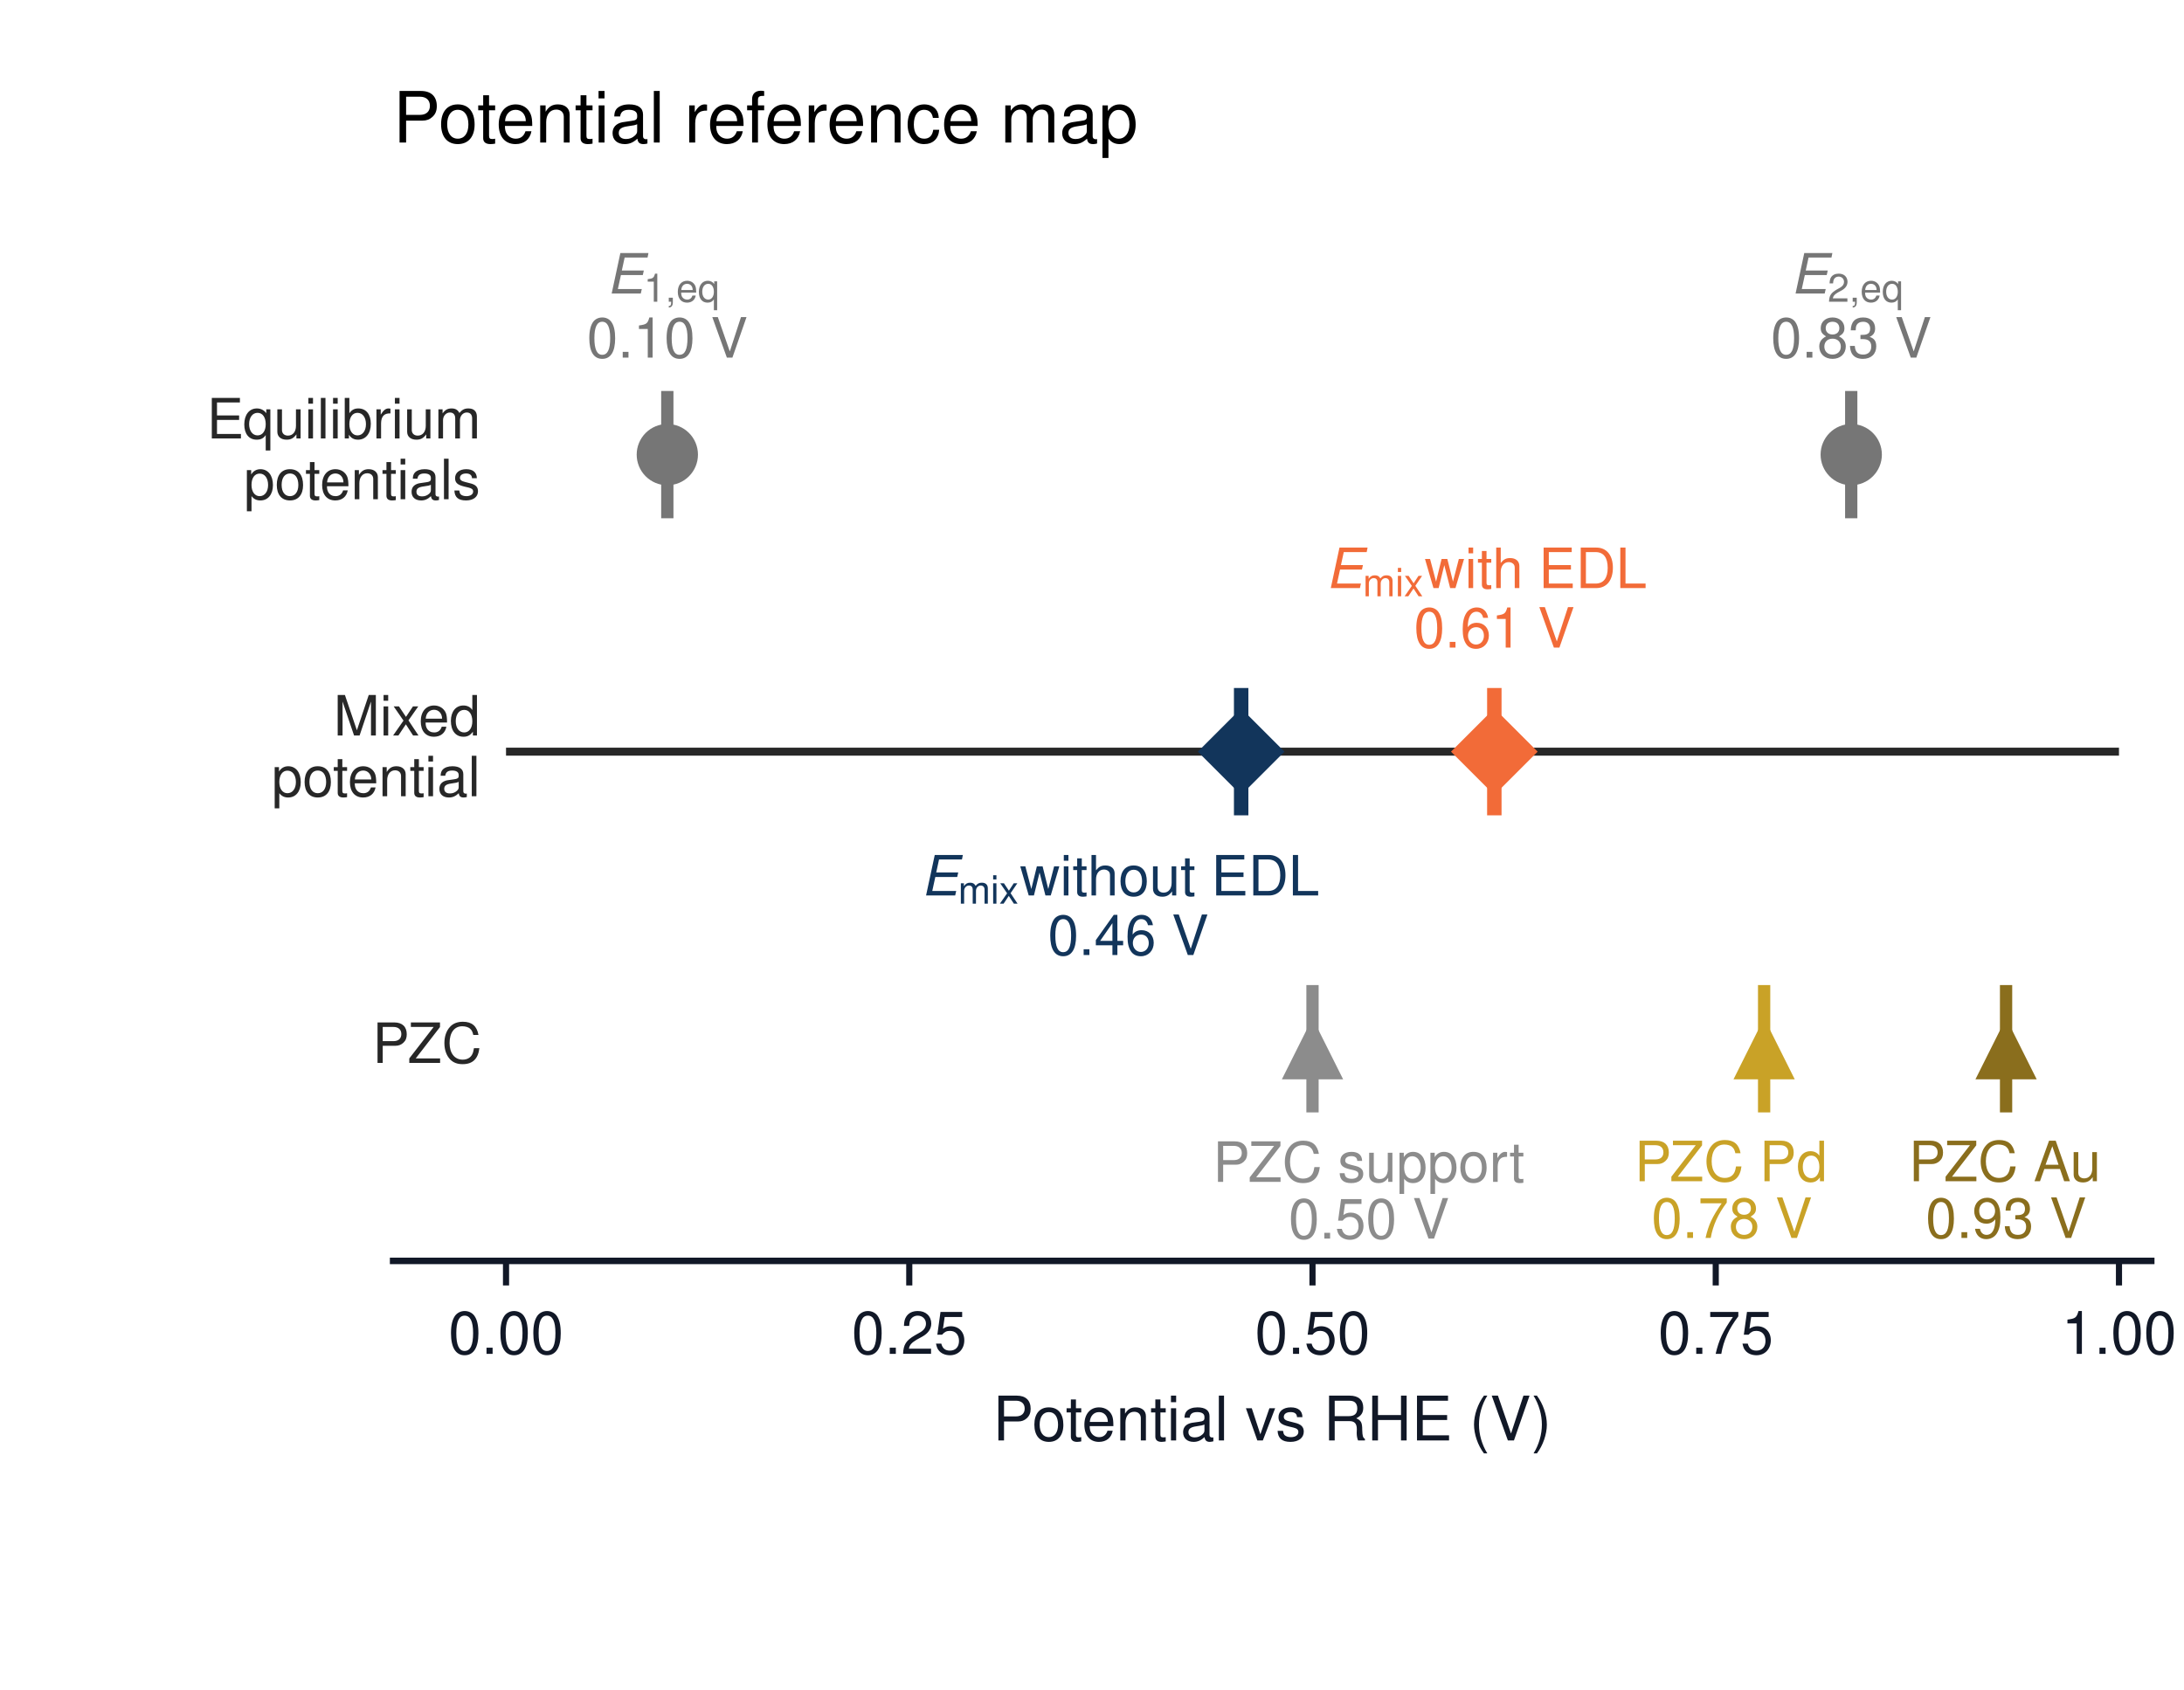
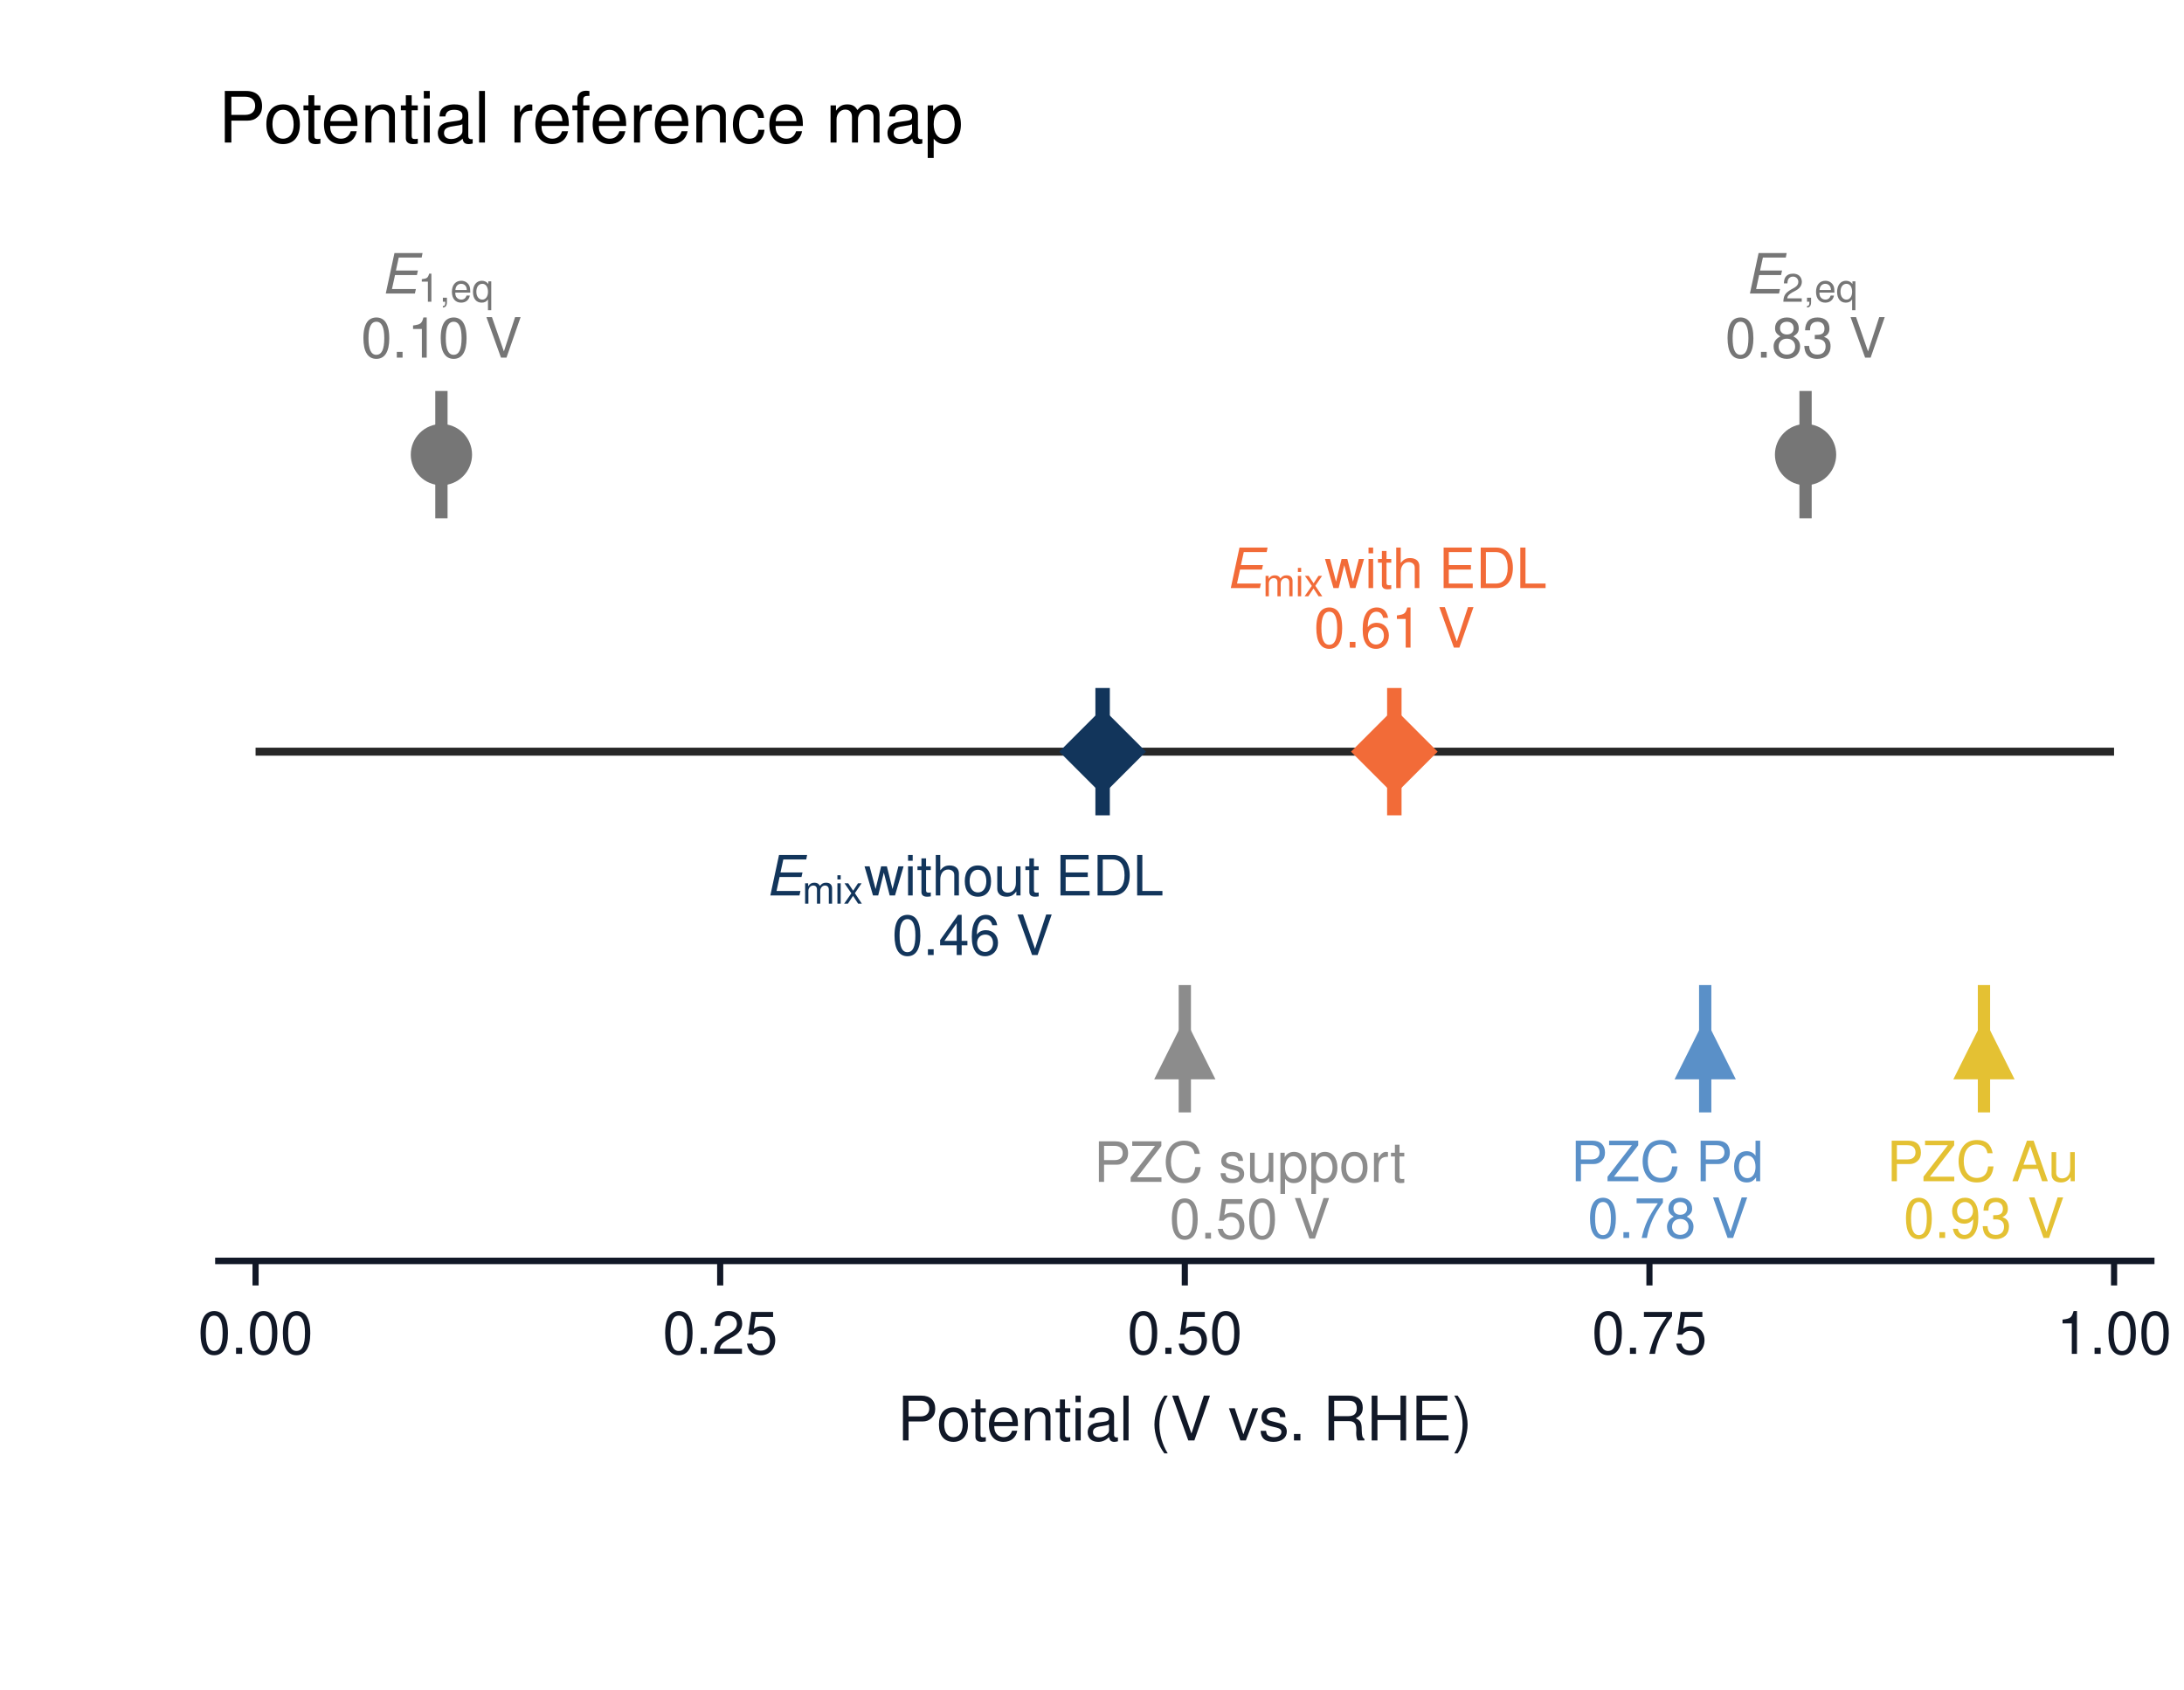
<svg xmlns="http://www.w3.org/2000/svg" xmlns:xlink="http://www.w3.org/1999/xlink" width="302.4pt" height="234pt" viewBox="0 0 302.4 234" version="1.1">
  <defs>
    <style type="text/css">*{stroke-linejoin: round; stroke-linecap: butt}</style>
  </defs>
  <g id="figure_1">
    <g id="patch_1">
      <path d="M 0 234  L 302.4 234  L 302.4 0  L 0 0  L 0 234  z " style="fill: none; opacity: 0" />
    </g>
    <g id="axes_1">
      <g id="patch_2">
-         <path d="M 54.432 194.22  L 297.864 194.22  L 297.864 25.74  L 54.432 25.74  L 54.432 194.22  z " style="fill: none" />
+         <path d="M 30.24 194.22  L 297.864 194.22  L 297.864 25.74  L 30.24 25.74  L 30.24 194.22  z " style="fill: none" />
      </g>
      <g id="matplotlib.axis_1">
        <g id="xtick_1">
          <g id="line2d_1">
            <defs>
-               <path id="ma11c920456" d="M 0 0  L 0 3.4  " style="stroke: #111827; stroke-width: 0.85" />
+               <path id="mbe3f1dcf60" d="M 0 0  L 0 3.4  " style="stroke: #111827; stroke-width: 0.85" />
            </defs>
            <g>
-               <use xlink:href="#ma11c920456" x="70.065" y="174.629" style="fill: #111827; stroke: #111827; stroke-width: 0.85" />
+               <use xlink:href="#mbe3f1dcf60" x="35.387" y="174.629" style="fill: #111827; stroke: #111827; stroke-width: 0.85" />
            </g>
          </g>
          <g id="text_1">
-             <text style="fill: #111827; font: 8.2px 'Helvetica', 'Nimbus Sans', 'Arial', 'DejaVu Sans', sans-serif; text-anchor: middle" x="70.065" y="187.508" transform="rotate(-0 70.06525 187.5076)">0.00</text>
+             <text style="fill: #111827; font: 8.2px 'Helvetica', 'Nimbus Sans', 'Arial', 'DejaVu Sans', sans-serif; text-anchor: middle" x="35.387" y="187.508" transform="rotate(-0 35.38661 187.5076)">0.00</text>
          </g>
        </g>
        <g id="xtick_2">
          <g id="line2d_2">
            <g>
-               <use xlink:href="#ma11c920456" x="125.898" y="174.629" style="fill: #111827; stroke: #111827; stroke-width: 0.85" />
+               <use xlink:href="#mbe3f1dcf60" x="99.719" y="174.629" style="fill: #111827; stroke: #111827; stroke-width: 0.85" />
            </g>
          </g>
          <g id="text_2">
-             <text style="fill: #111827; font: 8.2px 'Helvetica', 'Nimbus Sans', 'Arial', 'DejaVu Sans', sans-serif; text-anchor: middle" x="125.898" y="187.508" transform="rotate(-0 125.8983 187.5076)">0.25</text>
+             <text style="fill: #111827; font: 8.2px 'Helvetica', 'Nimbus Sans', 'Arial', 'DejaVu Sans', sans-serif; text-anchor: middle" x="99.719" y="187.508" transform="rotate(-0 99.71931 187.5076)">0.25</text>
          </g>
        </g>
        <g id="xtick_3">
          <g id="line2d_3">
            <g>
-               <use xlink:href="#ma11c920456" x="181.731" y="174.629" style="fill: #111827; stroke: #111827; stroke-width: 0.85" />
+               <use xlink:href="#mbe3f1dcf60" x="164.052" y="174.629" style="fill: #111827; stroke: #111827; stroke-width: 0.85" />
            </g>
          </g>
          <g id="text_3">
-             <text style="fill: #111827; font: 8.2px 'Helvetica', 'Nimbus Sans', 'Arial', 'DejaVu Sans', sans-serif; text-anchor: middle" x="181.731" y="187.508" transform="rotate(-0 181.7313 187.5076)">0.50</text>
+             <text style="fill: #111827; font: 8.2px 'Helvetica', 'Nimbus Sans', 'Arial', 'DejaVu Sans', sans-serif; text-anchor: middle" x="164.052" y="187.508" transform="rotate(-0 164.052 187.5076)">0.50</text>
          </g>
        </g>
        <g id="xtick_4">
          <g id="line2d_4">
            <g>
-               <use xlink:href="#ma11c920456" x="237.564" y="174.629" style="fill: #111827; stroke: #111827; stroke-width: 0.85" />
+               <use xlink:href="#mbe3f1dcf60" x="228.385" y="174.629" style="fill: #111827; stroke: #111827; stroke-width: 0.85" />
            </g>
          </g>
          <g id="text_4">
-             <text style="fill: #111827; font: 8.2px 'Helvetica', 'Nimbus Sans', 'Arial', 'DejaVu Sans', sans-serif; text-anchor: middle" x="237.564" y="187.508" transform="rotate(-0 237.5643 187.5076)">0.75</text>
+             <text style="fill: #111827; font: 8.2px 'Helvetica', 'Nimbus Sans', 'Arial', 'DejaVu Sans', sans-serif; text-anchor: middle" x="228.385" y="187.508" transform="rotate(-0 228.3847 187.5076)">0.75</text>
          </g>
        </g>
        <g id="xtick_5">
          <g id="line2d_5">
            <g>
-               <use xlink:href="#ma11c920456" x="293.397" y="174.629" style="fill: #111827; stroke: #111827; stroke-width: 0.85" />
+               <use xlink:href="#mbe3f1dcf60" x="292.717" y="174.629" style="fill: #111827; stroke: #111827; stroke-width: 0.85" />
            </g>
          </g>
          <g id="text_5">
-             <text style="fill: #111827; font: 8.2px 'Helvetica', 'Nimbus Sans', 'Arial', 'DejaVu Sans', sans-serif; text-anchor: middle" x="293.397" y="187.508" transform="rotate(-0 293.3974 187.5076)">1.00</text>
+             <text style="fill: #111827; font: 8.2px 'Helvetica', 'Nimbus Sans', 'Arial', 'DejaVu Sans', sans-serif; text-anchor: middle" x="292.717" y="187.508" transform="rotate(-0 292.7174 187.5076)">1.00</text>
          </g>
        </g>
        <g id="text_6">
-           <text style="fill: #111827; font: 8.5px 'Helvetica', 'Nimbus Sans', 'Arial', 'DejaVu Sans', sans-serif; text-anchor: middle" x="176.148" y="199.492" transform="rotate(-0 176.148 199.492)">Potential vs RHE (V)</text>
+           <text style="fill: #111827; font: 8.5px 'Helvetica', 'Nimbus Sans', 'Arial', 'DejaVu Sans', sans-serif; text-anchor: middle" x="164.052" y="199.492" transform="rotate(-0 164.052 199.492)">Potential (V vs. RHE)</text>
        </g>
      </g>
      <g id="matplotlib.axis_2" />
      <g id="LineCollection_1">
-         <path d="M 70.065 104.103  L 293.397 104.103  " clip-path="url(#p177a7b34f7)" style="fill: none; stroke: #272727; stroke-width: 1.1" />
+         <path d="M 35.387 104.103  L 292.717 104.103  " clip-path="url(#pc80915a4f1)" style="fill: none; stroke: #272727; stroke-width: 1.1" />
      </g>
      <g id="LineCollection_2">
-         <path d="M 92.398 71.778  L 92.398 54.147  " clip-path="url(#p177a7b34f7)" style="fill: none; stroke: #767676; stroke-width: 1.7" />
+         <path d="M 61.12 71.778  L 61.12 54.147  " clip-path="url(#pc80915a4f1)" style="fill: none; stroke: #767676; stroke-width: 1.7" />
      </g>
      <g id="LineCollection_3">
-         <path d="M 256.324 71.778  L 256.324 54.147  " clip-path="url(#p177a7b34f7)" style="fill: none; stroke: #767676; stroke-width: 1.7" />
+         <path d="M 250 71.778  L 250 54.147  " clip-path="url(#pc80915a4f1)" style="fill: none; stroke: #767676; stroke-width: 1.7" />
      </g>
      <g id="LineCollection_4">
-         <path d="M 171.853 112.919  L 171.853 95.287  " clip-path="url(#p177a7b34f7)" style="fill: none; stroke: #12355b; stroke-width: 2" />
+         <path d="M 152.67 112.919  L 152.67 95.287  " clip-path="url(#pc80915a4f1)" style="fill: none; stroke: #12355b; stroke-width: 2" />
      </g>
      <g id="LineCollection_5">
-         <path d="M 206.907 112.919  L 206.907 95.287  " clip-path="url(#p177a7b34f7)" style="fill: none; stroke: #f26b38; stroke-width: 2" />
+         <path d="M 193.061 112.919  L 193.061 95.287  " clip-path="url(#pc80915a4f1)" style="fill: none; stroke: #f26b38; stroke-width: 2" />
      </g>
      <g id="LineCollection_6">
-         <path d="M 181.731 154.059  L 181.731 136.427  " clip-path="url(#p177a7b34f7)" style="fill: none; stroke: #8c8c8c; stroke-width: 1.7" />
+         <path d="M 164.052 154.059  L 164.052 136.427  " clip-path="url(#pc80915a4f1)" style="fill: none; stroke: #8c8c8c; stroke-width: 1.7" />
      </g>
      <g id="LineCollection_7">
-         <path d="M 244.264 154.059  L 244.264 136.427  " clip-path="url(#p177a7b34f7)" style="fill: none; stroke: #c9a227; stroke-width: 1.7" />
+         <path d="M 236.105 154.059  L 236.105 136.427  " clip-path="url(#pc80915a4f1)" style="fill: none; stroke: #5a90c8; stroke-width: 1.7" />
      </g>
      <g id="LineCollection_8">
-         <path d="M 277.764 154.059  L 277.764 136.427  " clip-path="url(#p177a7b34f7)" style="fill: none; stroke: #8a6e1d; stroke-width: 1.7" />
+         <path d="M 274.704 154.059  L 274.704 136.427  " clip-path="url(#pc80915a4f1)" style="fill: none; stroke: #e4c133; stroke-width: 1.7" />
      </g>
      <g id="patch_3">
-         <path d="M 54.432 174.629  L 297.864 174.629  " style="fill: none; stroke: #111827; stroke-width: 0.9; stroke-linejoin: miter; stroke-linecap: square" />
+         <path d="M 30.24 174.629  L 297.864 174.629  " style="fill: none; stroke: #111827; stroke-width: 0.9; stroke-linejoin: miter; stroke-linecap: square" />
      </g>
      <g id="text_7">
-         <g style="fill: #767676" transform="translate(84.00546 41.04439)">
+         <g style="fill: #767676" transform="translate(52.72669 41.04439)">
          <text>
            <tspan style="font: italic 7.7px 'Nimbus Sans'" x="0" y="-0.391">E</tspan>
            <tspan style="font: 5.39px 'Nimbus Sans'" x="5.128 8.12 10.512 13.504" y="0.744">1,eq</tspan>
          </text>
        </g>
-         <text style="fill: #767676; font: 7.7px 'Helvetica', 'Nimbus Sans', 'Arial', 'DejaVu Sans', sans-serif" transform="translate(81.26895 49.52955)">0.10 V</text>
+         <text style="fill: #767676; font: 7.7px 'Helvetica', 'Nimbus Sans', 'Arial', 'DejaVu Sans', sans-serif" transform="translate(49.99018 49.52955)">0.10 V</text>
      </g>
      <g id="text_8">
-         <g style="fill: #767676" transform="translate(247.9312 41.04439)">
+         <g style="fill: #767676" transform="translate(241.6075 41.04439)">
          <text>
            <tspan style="font: italic 7.7px 'Nimbus Sans'" x="0" y="-0.391">E</tspan>
            <tspan style="font: 5.39px 'Nimbus Sans'" x="5.128 8.12 10.512 13.504" y="0.744">2,eq</tspan>
          </text>
        </g>
-         <text style="fill: #767676; font: 7.7px 'Helvetica', 'Nimbus Sans', 'Arial', 'DejaVu Sans', sans-serif" transform="translate(245.1947 49.52955)">0.83 V</text>
+         <text style="fill: #767676; font: 7.7px 'Helvetica', 'Nimbus Sans', 'Arial', 'DejaVu Sans', sans-serif" transform="translate(238.871 49.52955)">0.83 V</text>
      </g>
      <g id="text_9">
-         <g style="fill: #12355b" transform="translate(127.5374 124.4096)">
+         <g style="fill: #12355b" transform="translate(105.9745 124.4096)">
          <text>
            <tspan style="font: italic 7.7px 'Nimbus Sans'" x="0" y="-0.391">E</tspan>
            <tspan style="font: 5.39px 'Nimbus Sans'" x="5.128 9.61 10.805" y="0.744">mix</tspan>
            <tspan style="font: 7.7px 'Nimbus Sans'" x="13.685 15.822 21.372 23.079 25.216 29.49 33.764 38.038 40.176 42.313 47.44 52.991" y="-0.391"> without EDL</tspan>
          </text>
        </g>
-         <text style="fill: #12355b; font: 7.7px 'Helvetica', 'Nimbus Sans', 'Arial', 'DejaVu Sans', sans-serif" transform="translate(145.0904 132.2631)">0.46 V</text>
+         <text style="fill: #12355b; font: 7.7px 'Helvetica', 'Nimbus Sans', 'Arial', 'DejaVu Sans', sans-serif" transform="translate(123.5274 132.2631)">0.46 V</text>
      </g>
      <g id="text_10">
-         <g style="fill: #f26b38" transform="translate(183.5764 81.83696)">
+         <g style="fill: #f26b38" transform="translate(169.7297 81.83696)">
          <text>
            <tspan style="font: italic 7.7px 'Nimbus Sans'" x="0" y="-0.391">E</tspan>
            <tspan style="font: 5.39px 'Nimbus Sans'" x="5.128 9.61 10.805" y="0.744">mix</tspan>
            <tspan style="font: 7.7px 'Nimbus Sans'" x="13.685 15.822 21.372 23.079 25.216 29.49 31.627 36.755 42.305" y="-0.391"> with EDL</tspan>
          </text>
        </g>
-         <text style="fill: #f26b38; font: 7.7px 'Helvetica', 'Nimbus Sans', 'Arial', 'DejaVu Sans', sans-serif" transform="translate(195.7779 89.69048)">0.61 V</text>
+         <text style="fill: #f26b38; font: 7.7px 'Helvetica', 'Nimbus Sans', 'Arial', 'DejaVu Sans', sans-serif" transform="translate(181.9312 89.69048)">0.61 V</text>
      </g>
      <g id="text_11">
-         <text style="fill: #8c8c8c; font: 7.7px 'Helvetica', 'Nimbus Sans', 'Arial', 'DejaVu Sans', sans-serif" transform="translate(167.9392 163.6824)">PZC support</text>
-         <text style="fill: #8c8c8c; font: 7.7px 'Helvetica', 'Nimbus Sans', 'Arial', 'DejaVu Sans', sans-serif" transform="translate(178.4184 171.5359)">0.50 V</text>
+         <text style="fill: #8c8c8c; font: 7.7px 'Helvetica', 'Nimbus Sans', 'Arial', 'DejaVu Sans', sans-serif" transform="translate(151.4498 163.6824)">PZC support</text>
+         <text style="fill: #8c8c8c; font: 7.7px 'Helvetica', 'Nimbus Sans', 'Arial', 'DejaVu Sans', sans-serif" transform="translate(161.9291 171.5359)">0.50 V</text>
      </g>
      <g id="text_12">
-         <text style="fill: #c9a227; font: 7.7px 'Helvetica', 'Nimbus Sans', 'Arial', 'DejaVu Sans', sans-serif" transform="translate(226.319 163.591)">PZC Pd</text>
-         <text style="fill: #c9a227; font: 7.7px 'Helvetica', 'Nimbus Sans', 'Arial', 'DejaVu Sans', sans-serif" transform="translate(228.6681 171.4445)">0.78 V</text>
+         <text style="fill: #5a90c8; font: 7.7px 'Helvetica', 'Nimbus Sans', 'Arial', 'DejaVu Sans', sans-serif" transform="translate(217.4794 163.591)">PZC Pd</text>
+         <text style="fill: #5a90c8; font: 7.7px 'Helvetica', 'Nimbus Sans', 'Arial', 'DejaVu Sans', sans-serif" transform="translate(219.8285 171.4445)">0.78 V</text>
      </g>
      <g id="text_13">
-         <text style="fill: #8a6e1d; font: 7.7px 'Helvetica', 'Nimbus Sans', 'Arial', 'DejaVu Sans', sans-serif" transform="translate(264.2855 163.591)">PZC Au</text>
-         <text style="fill: #8a6e1d; font: 7.7px 'Helvetica', 'Nimbus Sans', 'Arial', 'DejaVu Sans', sans-serif" transform="translate(266.6346 171.4445)">0.93 V</text>
+         <text style="fill: #e4c133; font: 7.7px 'Helvetica', 'Nimbus Sans', 'Arial', 'DejaVu Sans', sans-serif" transform="translate(261.2256 163.591)">PZC Au</text>
+         <text style="fill: #e4c133; font: 7.7px 'Helvetica', 'Nimbus Sans', 'Arial', 'DejaVu Sans', sans-serif" transform="translate(263.5747 171.4445)">0.93 V</text>
      </g>
      <g id="text_14">
-         <text style="fill: #272727; font: 7.7px 'Helvetica', 'Nimbus Sans', 'Arial', 'DejaVu Sans', sans-serif" transform="translate(28.63997 60.72259)">Equilibrium</text>
-         <text style="fill: #272727; font: 7.7px 'Helvetica', 'Nimbus Sans', 'Arial', 'DejaVu Sans', sans-serif" transform="translate(33.76167 69.13748)">potentials</text>
-       </g>
-       <g id="text_15">
-         <text style="fill: #272727; font: 7.7px 'Helvetica', 'Nimbus Sans', 'Arial', 'DejaVu Sans', sans-serif" transform="translate(46.18033 101.8631)">Mixed</text>
-         <text style="fill: #272727; font: 7.7px 'Helvetica', 'Nimbus Sans', 'Arial', 'DejaVu Sans', sans-serif" transform="translate(37.61167 110.278)">potential</text>
-       </g>
-       <g id="text_16">
-         <text style="fill: #272727; font: 7.7px 'Helvetica', 'Nimbus Sans', 'Arial', 'DejaVu Sans', sans-serif; text-anchor: end" x="66.715" y="147.211" transform="rotate(-0 66.71527 147.211)">PZC</text>
-       </g>
-       <g id="text_17">
-         <text style="font: 9.8px 'Helvetica', 'Nimbus Sans', 'Arial', 'DejaVu Sans', sans-serif; text-anchor: start" x="54.432" y="19.74" transform="rotate(-0 54.432 19.74)">Potential reference map</text>
+         <text style="font: 9.8px 'Helvetica', 'Nimbus Sans', 'Arial', 'DejaVu Sans', sans-serif; text-anchor: start" x="30.24" y="19.74" transform="rotate(-0 30.24 19.74)">Potential reference map</text>
      </g>
      <g id="PathCollection_1">
-         <path d="M 92.398 67.205  C 93.524 67.205 94.603 66.758 95.398 65.962  C 96.194 65.167 96.641 64.087 96.641 62.962  C 96.641 61.837 96.194 60.758 95.398 59.962  C 94.603 59.167 93.524 58.72 92.398 58.72  C 91.273 58.72 90.194 59.167 89.398 59.962  C 88.603 60.758 88.156 61.837 88.156 62.962  C 88.156 64.087 88.603 65.167 89.398 65.962  C 90.194 66.758 91.273 67.205 92.398 67.205  z " clip-path="url(#p177a7b34f7)" style="fill: #767676" />
+         <path d="M 61.12 67.205  C 62.245 67.205 63.324 66.758 64.12 65.962  C 64.915 65.167 65.362 64.087 65.362 62.962  C 65.362 61.837 64.915 60.758 64.12 59.962  C 63.324 59.167 62.245 58.72 61.12 58.72  C 59.995 58.72 58.915 59.167 58.12 59.962  C 57.324 60.758 56.877 61.837 56.877 62.962  C 56.877 64.087 57.324 65.167 58.12 65.962  C 58.915 66.758 59.995 67.205 61.12 67.205  z " clip-path="url(#pc80915a4f1)" style="fill: #767676" />
      </g>
      <g id="PathCollection_2">
-         <path d="M 256.324 67.205  C 257.449 67.205 258.529 66.758 259.324 65.962  C 260.12 65.167 260.567 64.087 260.567 62.962  C 260.567 61.837 260.12 60.758 259.324 59.962  C 258.529 59.167 257.449 58.72 256.324 58.72  C 255.199 58.72 254.12 59.167 253.324 59.962  C 252.529 60.758 252.082 61.837 252.082 62.962  C 252.082 64.087 252.529 65.167 253.324 65.962  C 254.12 66.758 255.199 67.205 256.324 67.205  z " clip-path="url(#p177a7b34f7)" style="fill: #767676" />
+         <path d="M 250 67.205  C 251.126 67.205 252.205 66.758 253 65.962  C 253.796 65.167 254.243 64.087 254.243 62.962  C 254.243 61.837 253.796 60.758 253 59.962  C 252.205 59.167 251.126 58.72 250 58.72  C 248.875 58.72 247.796 59.167 247 59.962  C 246.205 60.758 245.758 61.837 245.758 62.962  C 245.758 64.087 246.205 65.167 247 65.962  C 247.796 66.758 248.875 67.205 250 67.205  z " clip-path="url(#pc80915a4f1)" style="fill: #767676" />
      </g>
      <g id="PathCollection_3">
-         <path d="M 171.853 110.103  L 177.853 104.103  L 171.853 98.103  L 165.853 104.103  z " clip-path="url(#p177a7b34f7)" style="fill: #12355b" />
+         <path d="M 152.67 110.103  L 158.67 104.103  L 152.67 98.103  L 146.67 104.103  z " clip-path="url(#pc80915a4f1)" style="fill: #12355b" />
      </g>
      <g id="PathCollection_4">
-         <path d="M 206.907 110.103  L 212.907 104.103  L 206.907 98.103  L 200.907 104.103  z " clip-path="url(#p177a7b34f7)" style="fill: #f26b38" />
+         <path d="M 193.061 110.103  L 199.061 104.103  L 193.061 98.103  L 187.061 104.103  z " clip-path="url(#pc80915a4f1)" style="fill: #f26b38" />
      </g>
      <g id="PathCollection_5">
-         <path d="M 181.731 141.001  L 177.489 149.486  L 185.974 149.486  z " clip-path="url(#p177a7b34f7)" style="fill: #8c8c8c" />
+         <path d="M 164.052 141.001  L 159.809 149.486  L 168.295 149.486  z " clip-path="url(#pc80915a4f1)" style="fill: #8c8c8c" />
      </g>
      <g id="PathCollection_6">
-         <path d="M 244.264 141.001  L 240.022 149.486  L 248.507 149.486  z " clip-path="url(#p177a7b34f7)" style="fill: #c9a227" />
+         <path d="M 236.105 141.001  L 231.862 149.486  L 240.347 149.486  z " clip-path="url(#pc80915a4f1)" style="fill: #5a90c8" />
      </g>
      <g id="PathCollection_7">
-         <path d="M 277.764 141.001  L 273.521 149.486  L 282.007 149.486  z " clip-path="url(#p177a7b34f7)" style="fill: #8a6e1d" />
+         <path d="M 274.704 141.001  L 270.462 149.486  L 278.947 149.486  z " clip-path="url(#pc80915a4f1)" style="fill: #e4c133" />
      </g>
    </g>
  </g>
  <defs>
-     <clipPath id="p177a7b34f7">
-       <rect x="54.432" y="25.74" width="243.432" height="168.48" />
+     <clipPath id="pc80915a4f1">
+       <rect x="30.24" y="25.74" width="267.624" height="168.48" />
    </clipPath>
  </defs>
</svg>
